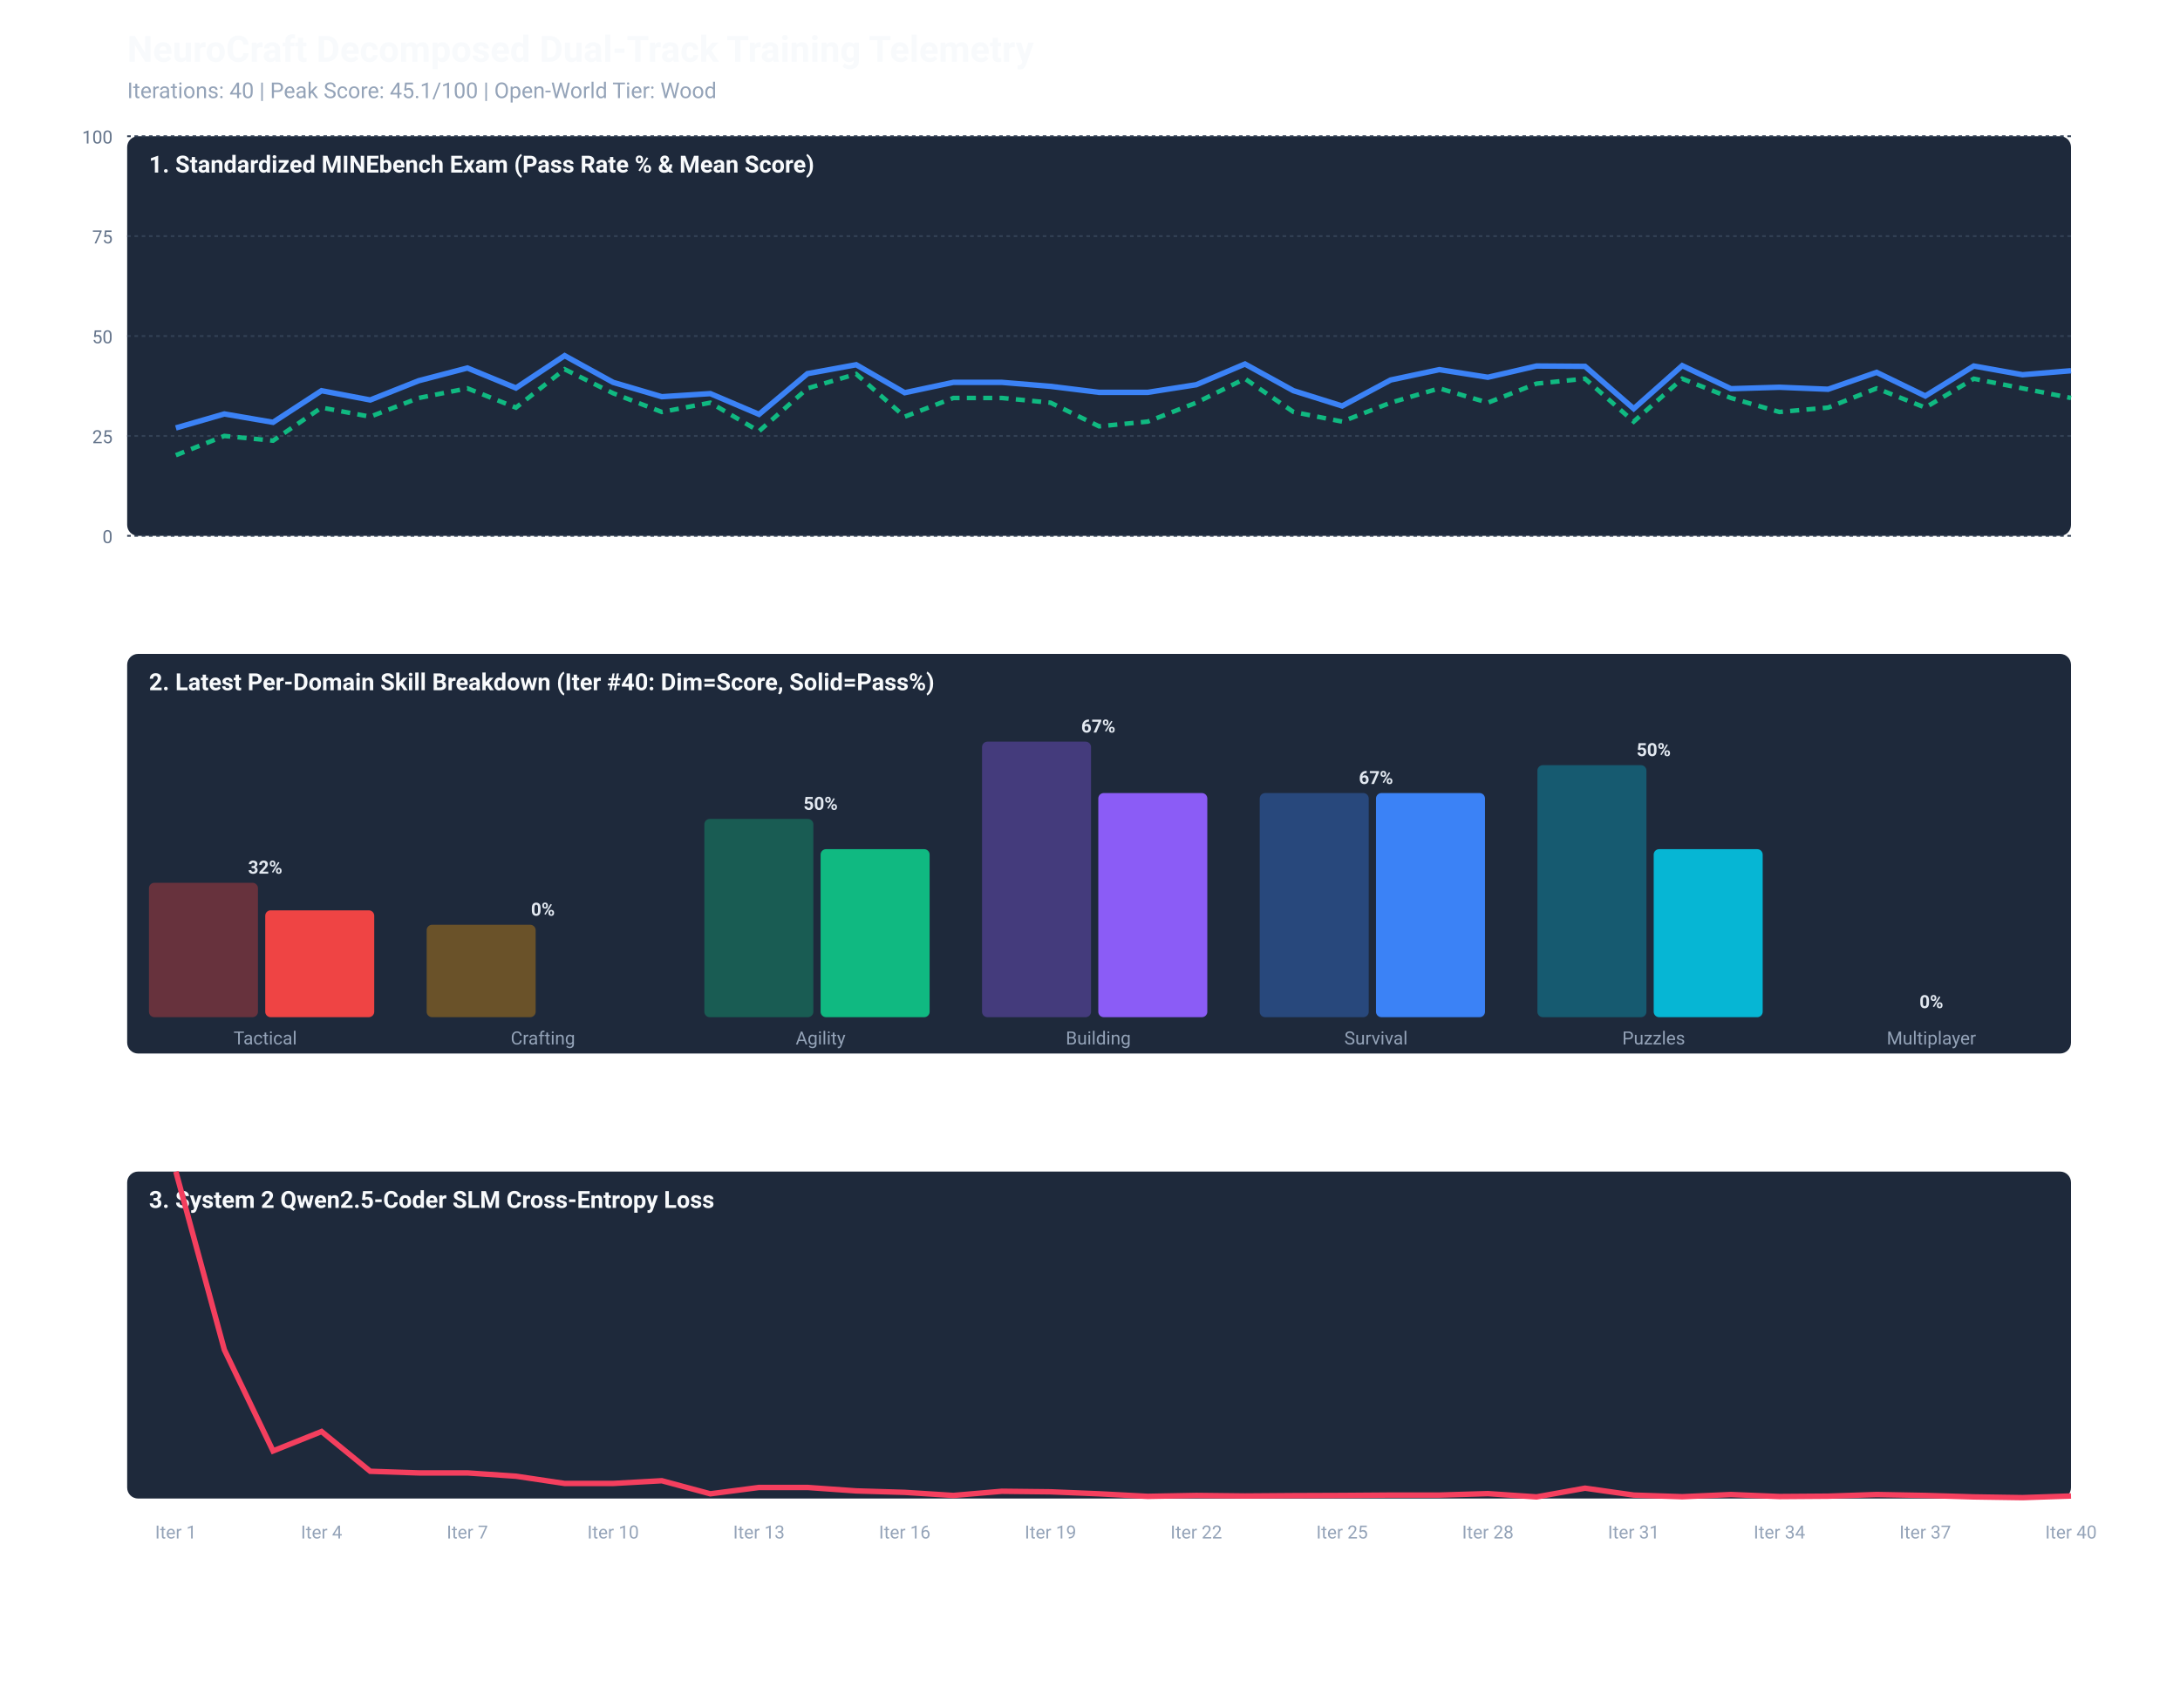
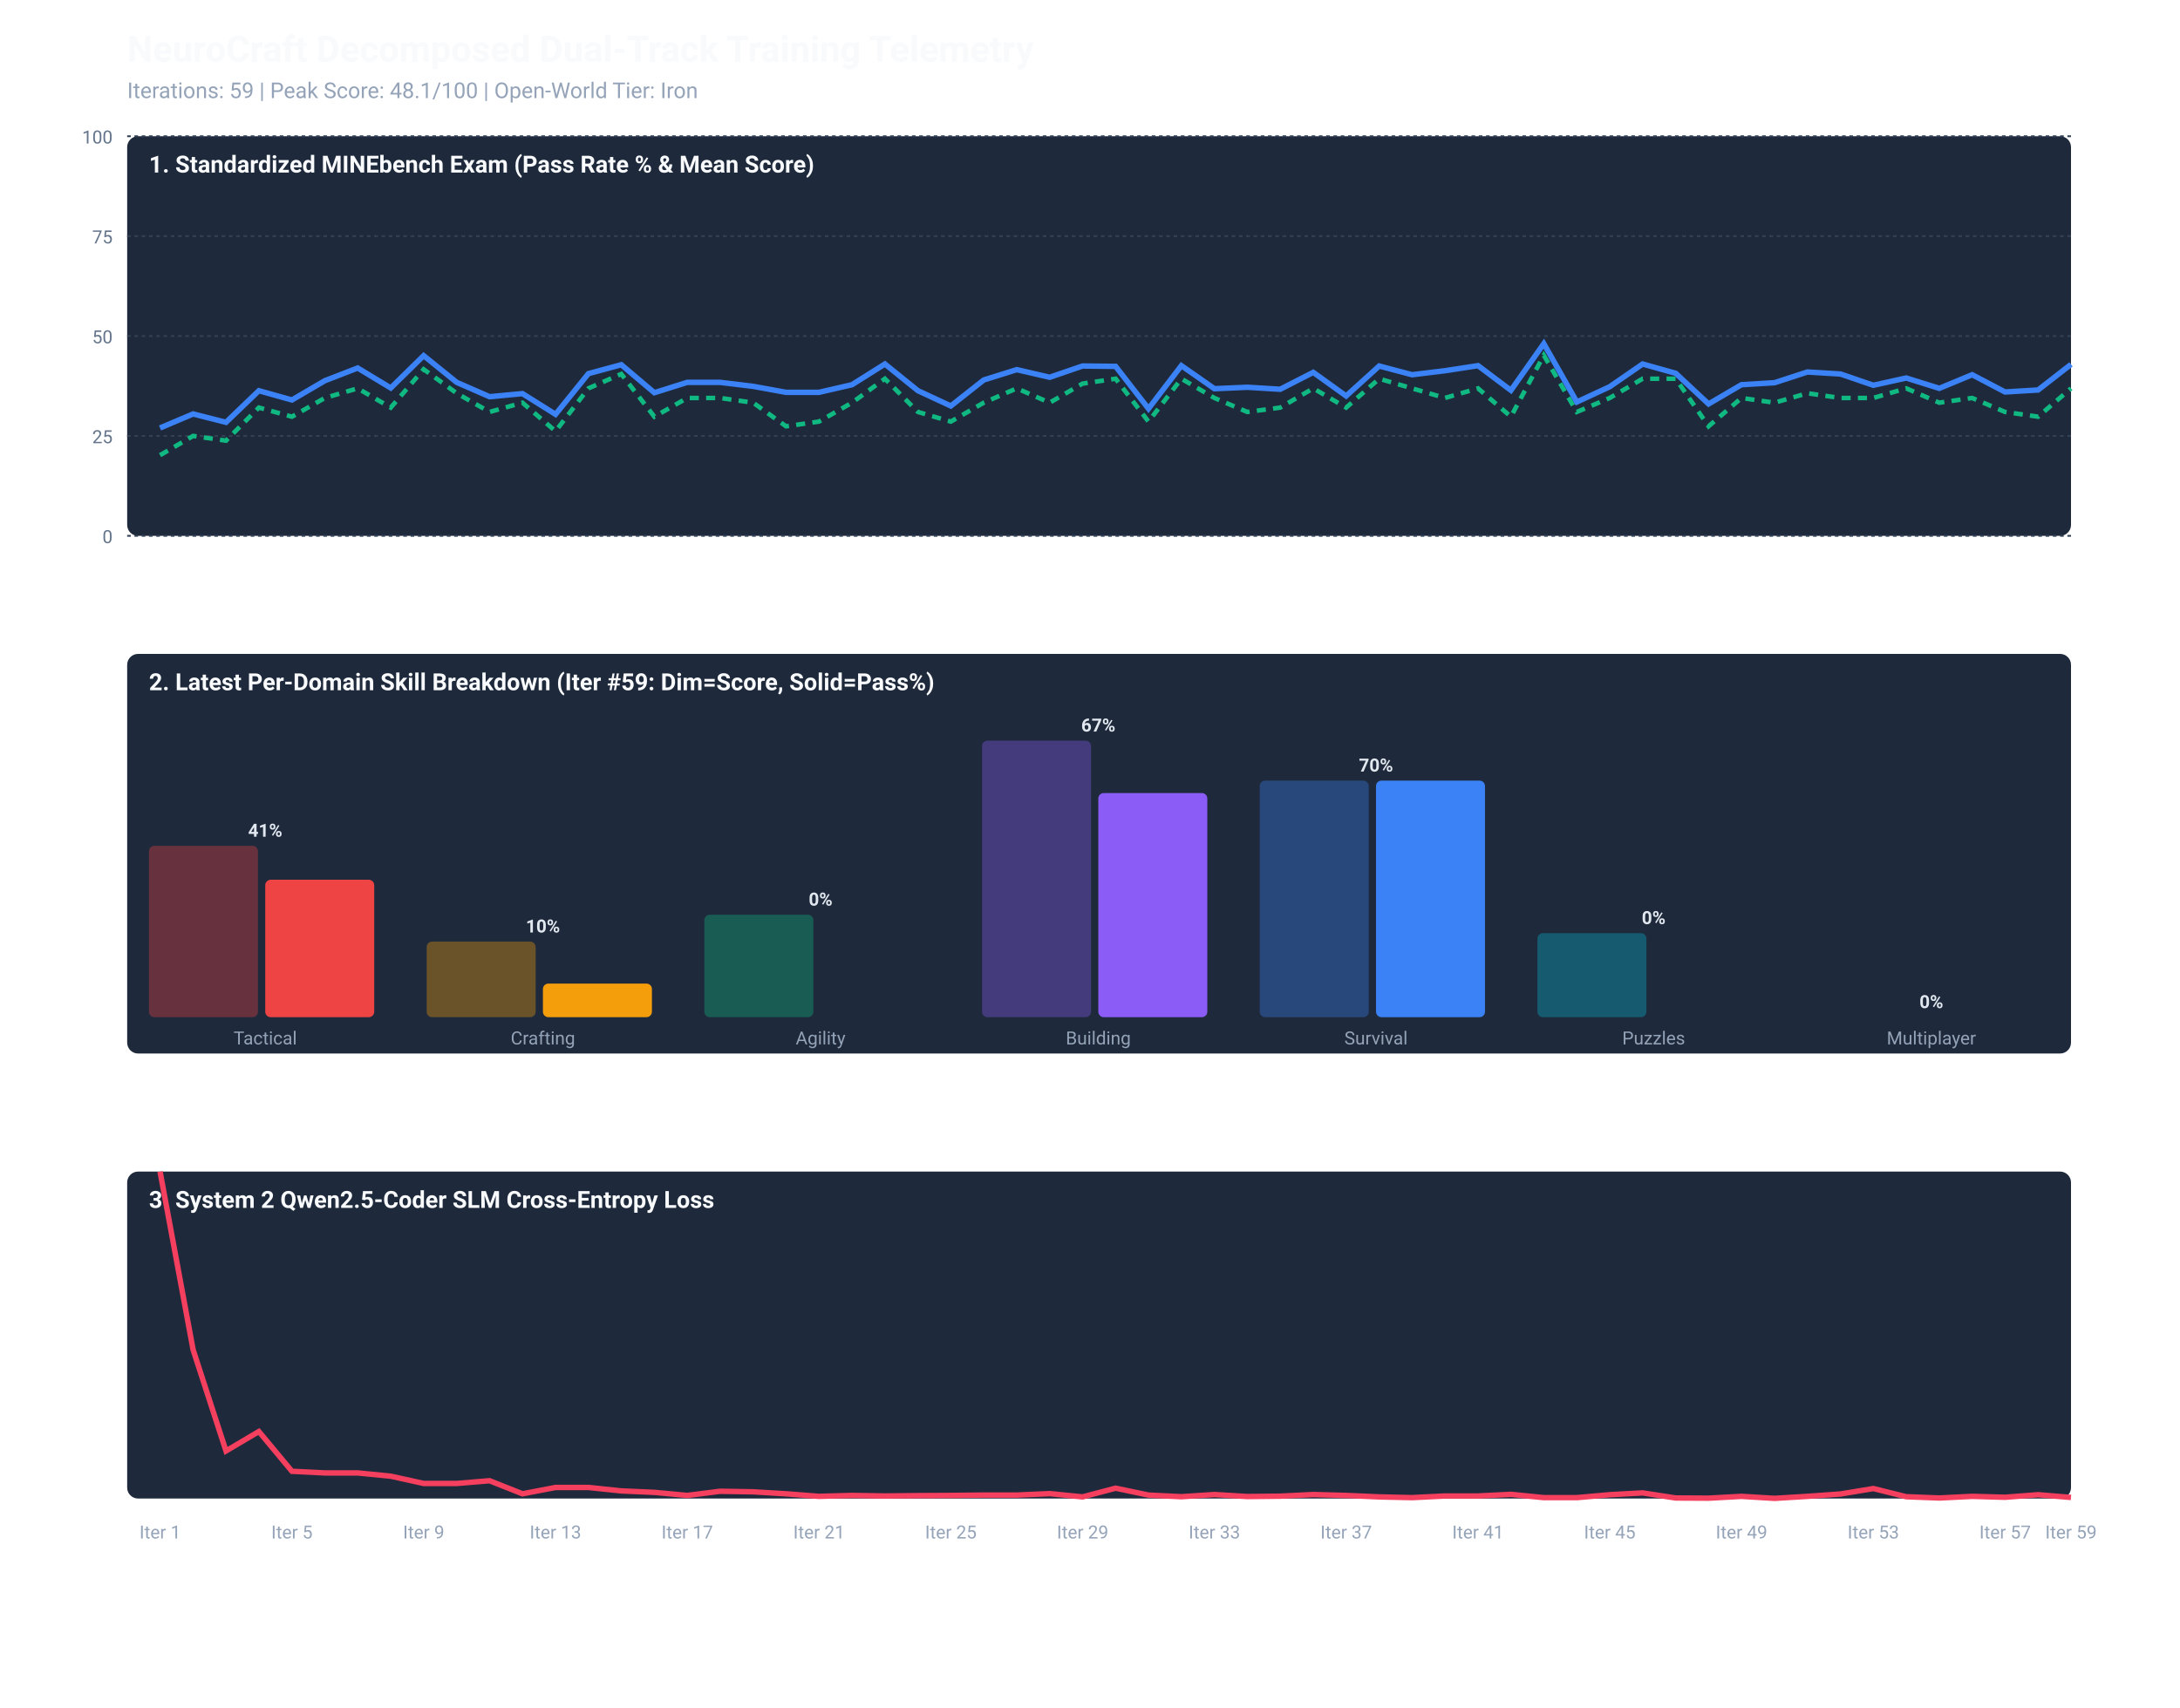
<svg xmlns="http://www.w3.org/2000/svg" viewBox="0 0 1200 940" width="1200" height="940" style="background-color: #0b1120; font-family: -apple-system, BlinkMacSystemFont, 'Segoe UI', Roboto, sans-serif;">
  <text x="70" y="34" fill="#f8fafc" font-size="20" font-weight="bold">NeuroCraft Decomposed Dual-Track Training Telemetry</text>
-   <text x="70" y="54" fill="#94a3b8" font-size="12">Iterations: 40 | Peak Score: 45.1/100 | Open-World Tier: Wood</text>
+   <text x="70" y="54" fill="#94a3b8" font-size="12">Iterations: 59 | Peak Score: 48.1/100 | Open-World Tier: Iron</text>
  <rect x="70" y="75" width="1070" height="220" fill="#1e293b" rx="6" />
  <text x="82" y="95" fill="#f8fafc" font-size="13" font-weight="bold">1. Standardized MINEbench Exam (Pass Rate % &amp; Mean Score)</text>
  <line x1="70" y1="295" x2="1140" y2="295" stroke="#334155" stroke-width="1" stroke-dasharray="2,2" />
  <text x="62" y="299" fill="#64748b" font-size="10" text-anchor="end">0</text>
  <line x1="70" y1="240" x2="1140" y2="240" stroke="#334155" stroke-width="1" stroke-dasharray="2,2" />
  <text x="62" y="244" fill="#64748b" font-size="10" text-anchor="end">25</text>
  <line x1="70" y1="185" x2="1140" y2="185" stroke="#334155" stroke-width="1" stroke-dasharray="2,2" />
  <text x="62" y="189" fill="#64748b" font-size="10" text-anchor="end">50</text>
  <line x1="70" y1="130" x2="1140" y2="130" stroke="#334155" stroke-width="1" stroke-dasharray="2,2" />
  <text x="62" y="134" fill="#64748b" font-size="10" text-anchor="end">75</text>
  <line x1="70" y1="75" x2="1140" y2="75" stroke="#334155" stroke-width="1" stroke-dasharray="2,2" />
  <text x="62" y="79" fill="#64748b" font-size="10" text-anchor="end">100</text>
-   <path d="M 96.8 250.6 L 123.5 240.0 L 150.3 242.6 L 177.0 224.4 L 203.8 229.4 L 230.5 219.1 L 257.3 213.8 L 284.0 224.4 L 310.8 203.3 L 337.5 216.5 L 364.3 226.8 L 391.0 221.7 L 417.8 237.4 L 444.5 213.8 L 471.3 205.9 L 498.0 229.4 L 524.8 219.1 L 551.5 219.1 L 578.3 221.7 L 605.0 234.7 L 631.8 232.1 L 658.5 221.7 L 685.3 208.5 L 712.0 226.8 L 738.8 232.1 L 765.5 221.7 L 792.3 213.8 L 819.0 221.7 L 845.8 211.2 L 872.5 208.5 L 899.3 232.1 L 926.0 208.5 L 952.8 219.1 L 979.5 226.8 L 1006.3 224.4 L 1033.0 213.8 L 1059.8 224.4 L 1086.5 208.5 L 1113.3 213.8 L 1140.0 219.1" fill="none" stroke="#10b981" stroke-width="2.5" stroke-dasharray="5,4" />
-   <path d="M 96.8 235.6 L 123.5 227.9 L 150.3 232.5 L 177.0 215.1 L 203.8 220.2 L 230.5 209.6 L 257.3 202.6 L 284.0 213.6 L 310.8 195.8 L 337.5 210.5 L 364.3 218.4 L 391.0 216.7 L 417.8 228.1 L 444.5 205.7 L 471.3 200.8 L 498.0 216.2 L 524.8 210.5 L 551.5 210.5 L 578.3 212.7 L 605.0 216.0 L 631.8 216.0 L 658.5 211.8 L 685.3 200.4 L 712.0 215.1 L 738.8 223.5 L 765.5 209.2 L 792.3 203.5 L 819.0 207.7 L 845.8 201.5 L 872.5 201.7 L 899.3 225.0 L 926.0 201.3 L 952.8 214.0 L 979.5 213.2 L 1006.3 214.3 L 1033.0 205.0 L 1059.8 218.0 L 1086.5 201.5 L 1113.3 206.3 L 1140.0 204.1" fill="none" stroke="#3b82f6" stroke-width="3" />
+   <path d="M 88.1 250.6 L 106.3 240.0 L 124.4 242.6 L 142.5 224.4 L 160.7 229.4 L 178.8 219.1 L 196.9 213.8 L 215.1 224.4 L 233.2 203.3 L 251.4 216.5 L 269.5 226.8 L 287.6 221.7 L 305.8 237.4 L 323.9 213.8 L 342.0 205.9 L 360.2 229.4 L 378.3 219.1 L 396.4 219.1 L 414.6 221.7 L 432.7 234.7 L 450.8 232.1 L 469.0 221.7 L 487.1 208.5 L 505.3 226.8 L 523.4 232.1 L 541.5 221.7 L 559.7 213.8 L 577.8 221.7 L 595.9 211.2 L 614.1 208.5 L 632.2 232.1 L 650.3 208.5 L 668.5 219.1 L 686.6 226.8 L 704.7 224.4 L 722.9 213.8 L 741.0 224.4 L 759.2 208.5 L 777.3 213.8 L 795.4 219.1 L 813.6 213.8 L 831.7 229.4 L 849.8 195.6 L 868.0 226.8 L 886.1 219.1 L 904.2 208.5 L 922.4 208.5 L 940.5 234.7 L 958.6 219.1 L 976.8 221.7 L 994.9 216.5 L 1013.1 219.1 L 1031.2 219.1 L 1049.3 213.8 L 1067.5 221.7 L 1085.6 219.1 L 1103.7 226.8 L 1121.9 229.4 L 1140.0 213.8" fill="none" stroke="#10b981" stroke-width="2.5" stroke-dasharray="5,4" />
+   <path d="M 88.1 235.6 L 106.3 227.9 L 124.4 232.5 L 142.5 215.1 L 160.7 220.2 L 178.8 209.6 L 196.9 202.6 L 215.1 213.6 L 233.2 195.8 L 251.4 210.5 L 269.5 218.4 L 287.6 216.7 L 305.8 228.1 L 323.9 205.7 L 342.0 200.8 L 360.2 216.2 L 378.3 210.5 L 396.4 210.5 L 414.6 212.7 L 432.7 216.0 L 450.8 216.0 L 469.0 211.8 L 487.1 200.4 L 505.3 215.1 L 523.4 223.5 L 541.5 209.2 L 559.7 203.5 L 577.8 207.7 L 595.9 201.5 L 614.1 201.7 L 632.2 225.0 L 650.3 201.3 L 668.5 214.0 L 686.6 213.2 L 704.7 214.3 L 722.9 205.0 L 741.0 218.0 L 759.2 201.5 L 777.3 206.3 L 795.4 204.1 L 813.6 201.3 L 831.7 214.9 L 849.8 189.2 L 868.0 221.3 L 886.1 212.9 L 904.2 200.4 L 922.4 205.5 L 940.5 222.4 L 958.6 211.8 L 976.8 210.7 L 994.9 204.8 L 1013.1 205.9 L 1031.2 212.1 L 1049.3 208.1 L 1067.5 213.8 L 1085.6 206.3 L 1103.7 215.8 L 1121.9 214.7 L 1140.0 200.6" fill="none" stroke="#3b82f6" stroke-width="3" />
  <rect x="70" y="360" width="1070" height="220" fill="#1e293b" rx="6" />
-   <text x="82" y="380" fill="#f8fafc" font-size="13" font-weight="bold">2. Latest Per-Domain Skill Breakdown (Iter #40: Dim=Score, Solid=Pass%)</text>
-   <rect x="82" y="486" width="60" height="74" fill="#ef4444" fill-opacity="0.35" rx="3" />
-   <rect x="146" y="501.17" width="60" height="58.83" fill="#ef4444" rx="3" />
-   <text x="146" y="481" fill="#e2e8f0" font-size="10" font-weight="bold" text-anchor="middle">32%</text>
+   <text x="82" y="380" fill="#f8fafc" font-size="13" font-weight="bold">2. Latest Per-Domain Skill Breakdown (Iter #59: Dim=Score, Solid=Pass%)</text>
+   <rect x="82" y="465.65" width="60" height="94.35" fill="#ef4444" fill-opacity="0.35" rx="3" />
+   <rect x="146" y="484.335" width="60" height="75.665" fill="#ef4444" rx="3" />
+   <text x="146" y="460.65" fill="#e2e8f0" font-size="10" font-weight="bold" text-anchor="middle">41%</text>
  <text x="146" y="575" fill="#94a3b8" font-size="10" text-anchor="middle">Tactical</text>
-   <rect x="234.857" y="509.125" width="60" height="50.875" fill="#f59e0b" fill-opacity="0.35" rx="3" />
-   <rect x="298.857" y="560" width="60" height="0" fill="#f59e0b" rx="3" />
-   <text x="298.857" y="504.125" fill="#e2e8f0" font-size="10" font-weight="bold" text-anchor="middle">0%</text>
+   <rect x="234.857" y="518.375" width="60" height="41.625" fill="#f59e0b" fill-opacity="0.35" rx="3" />
+   <rect x="298.857" y="541.5" width="60" height="18.5" fill="#f59e0b" rx="3" />
+   <text x="298.857" y="513.375" fill="#e2e8f0" font-size="10" font-weight="bold" text-anchor="middle">10%</text>
  <text x="298.857" y="575" fill="#94a3b8" font-size="10" text-anchor="middle">Crafting</text>
-   <rect x="387.714" y="450.85" width="60" height="109.15" fill="#10b981" fill-opacity="0.35" rx="3" />
-   <rect x="451.714" y="467.5" width="60" height="92.5" fill="#10b981" rx="3" />
-   <text x="451.714" y="445.85" fill="#e2e8f0" font-size="10" font-weight="bold" text-anchor="middle">50%</text>
+   <rect x="387.714" y="503.575" width="60" height="56.425" fill="#10b981" fill-opacity="0.35" rx="3" />
+   <rect x="451.714" y="560" width="60" height="0" fill="#10b981" rx="3" />
+   <text x="451.714" y="498.575" fill="#e2e8f0" font-size="10" font-weight="bold" text-anchor="middle">0%</text>
  <text x="451.714" y="575" fill="#94a3b8" font-size="10" text-anchor="middle">Agility</text>
-   <rect x="540.571" y="408.3" width="60" height="151.7" fill="#8b5cf6" fill-opacity="0.35" rx="3" />
+   <rect x="540.571" y="407.745" width="60" height="152.255" fill="#8b5cf6" fill-opacity="0.35" rx="3" />
  <rect x="604.571" y="436.605" width="60" height="123.395" fill="#8b5cf6" rx="3" />
-   <text x="604.571" y="403.3" fill="#e2e8f0" font-size="10" font-weight="bold" text-anchor="middle">67%</text>
+   <text x="604.571" y="402.745" fill="#e2e8f0" font-size="10" font-weight="bold" text-anchor="middle">67%</text>
  <text x="604.571" y="575" fill="#94a3b8" font-size="10" text-anchor="middle">Building</text>
-   <rect x="693.429" y="436.605" width="60" height="123.395" fill="#3b82f6" fill-opacity="0.35" rx="3" />
-   <rect x="757.429" y="436.605" width="60" height="123.395" fill="#3b82f6" rx="3" />
-   <text x="757.429" y="431.605" fill="#e2e8f0" font-size="10" font-weight="bold" text-anchor="middle">67%</text>
+   <rect x="693.429" y="429.76" width="60" height="130.24" fill="#3b82f6" fill-opacity="0.35" rx="3" />
+   <rect x="757.429" y="429.76" width="60" height="130.24" fill="#3b82f6" rx="3" />
+   <text x="757.429" y="424.76" fill="#e2e8f0" font-size="10" font-weight="bold" text-anchor="middle">70%</text>
  <text x="757.429" y="575" fill="#94a3b8" font-size="10" text-anchor="middle">Survival</text>
-   <rect x="846.286" y="421.25" width="60" height="138.75" fill="#06b6d4" fill-opacity="0.35" rx="3" />
-   <rect x="910.286" y="467.5" width="60" height="92.5" fill="#06b6d4" rx="3" />
-   <text x="910.286" y="416.25" fill="#e2e8f0" font-size="10" font-weight="bold" text-anchor="middle">50%</text>
+   <rect x="846.286" y="513.75" width="60" height="46.25" fill="#06b6d4" fill-opacity="0.35" rx="3" />
+   <rect x="910.286" y="560" width="60" height="0" fill="#06b6d4" rx="3" />
+   <text x="910.286" y="508.75" fill="#e2e8f0" font-size="10" font-weight="bold" text-anchor="middle">0%</text>
  <text x="910.286" y="575" fill="#94a3b8" font-size="10" text-anchor="middle">Puzzles</text>
  <rect x="999.143" y="560" width="60" height="0" fill="#ec4899" fill-opacity="0.35" rx="3" />
  <rect x="1063.143" y="560" width="60" height="0" fill="#ec4899" rx="3" />
  <text x="1063.143" y="555" fill="#e2e8f0" font-size="10" font-weight="bold" text-anchor="middle">0%</text>
  <text x="1063.143" y="575" fill="#94a3b8" font-size="10" text-anchor="middle">Multiplayer</text>
  <rect x="70" y="645" width="1070" height="180" fill="#1e293b" rx="6" />
  <text x="82" y="665" fill="#f8fafc" font-size="13" font-weight="bold">3. System 2 Qwen2.5-Coder SLM Cross-Entropy Loss</text>
-   <path d="M 96.8 645.0 L 123.5 743.1 L 150.3 798.8 L 177.0 788.1 L 203.8 810.0 L 230.5 810.9 L 257.3 810.9 L 284.0 812.7 L 310.8 816.7 L 337.5 816.7 L 364.3 815.2 L 391.0 822.4 L 417.8 818.9 L 444.5 818.9 L 471.3 820.8 L 498.0 821.6 L 524.8 823.3 L 551.5 821.0 L 578.3 821.3 L 605.0 822.4 L 631.8 823.8 L 658.5 823.3 L 685.3 823.6 L 712.0 823.4 L 738.8 823.3 L 765.5 823.1 L 792.3 823.1 L 819.0 822.3 L 845.8 824.1 L 872.5 819.3 L 899.3 823.1 L 926.0 824.0 L 952.8 822.8 L 979.5 823.9 L 1006.3 823.7 L 1033.0 822.8 L 1059.8 823.3 L 1086.5 824.1 L 1113.3 824.5 L 1140.0 823.6" fill="none" stroke="#f43f5e" stroke-width="3" />
-   <text x="96.75" y="847" fill="#94a3b8" font-size="10" text-anchor="middle">Iter 1</text>
-   <text x="177" y="847" fill="#94a3b8" font-size="10" text-anchor="middle">Iter 4</text>
-   <text x="257.25" y="847" fill="#94a3b8" font-size="10" text-anchor="middle">Iter 7</text>
-   <text x="337.5" y="847" fill="#94a3b8" font-size="10" text-anchor="middle">Iter 10</text>
-   <text x="417.75" y="847" fill="#94a3b8" font-size="10" text-anchor="middle">Iter 13</text>
-   <text x="498" y="847" fill="#94a3b8" font-size="10" text-anchor="middle">Iter 16</text>
-   <text x="578.25" y="847" fill="#94a3b8" font-size="10" text-anchor="middle">Iter 19</text>
-   <text x="658.5" y="847" fill="#94a3b8" font-size="10" text-anchor="middle">Iter 22</text>
-   <text x="738.75" y="847" fill="#94a3b8" font-size="10" text-anchor="middle">Iter 25</text>
-   <text x="819" y="847" fill="#94a3b8" font-size="10" text-anchor="middle">Iter 28</text>
-   <text x="899.25" y="847" fill="#94a3b8" font-size="10" text-anchor="middle">Iter 31</text>
-   <text x="979.5" y="847" fill="#94a3b8" font-size="10" text-anchor="middle">Iter 34</text>
-   <text x="1059.75" y="847" fill="#94a3b8" font-size="10" text-anchor="middle">Iter 37</text>
-   <text x="1140" y="847" fill="#94a3b8" font-size="10" text-anchor="middle">Iter 40</text>
+   <path d="M 88.1 645.0 L 106.3 743.1 L 124.4 798.8 L 142.5 788.1 L 160.7 810.0 L 178.8 810.9 L 196.9 810.9 L 215.1 812.7 L 233.2 816.7 L 251.4 816.7 L 269.5 815.2 L 287.6 822.4 L 305.8 818.9 L 323.9 818.9 L 342.0 820.8 L 360.2 821.6 L 378.3 823.3 L 396.4 821.0 L 414.6 821.3 L 432.7 822.4 L 450.8 823.8 L 469.0 823.3 L 487.1 823.6 L 505.3 823.4 L 523.4 823.3 L 541.5 823.1 L 559.7 823.1 L 577.8 822.3 L 595.9 824.1 L 614.1 819.3 L 632.2 823.1 L 650.3 824.0 L 668.5 822.8 L 686.6 823.9 L 704.7 823.7 L 722.9 822.8 L 741.0 823.3 L 759.2 824.1 L 777.3 824.5 L 795.4 823.6 L 813.6 823.6 L 831.7 822.7 L 849.8 824.5 L 868.0 824.5 L 886.1 822.9 L 904.2 821.9 L 922.4 824.7 L 940.5 824.8 L 958.6 823.8 L 976.8 824.9 L 994.9 823.8 L 1013.1 822.5 L 1031.2 819.5 L 1049.3 824.0 L 1067.5 824.7 L 1085.6 823.8 L 1103.7 824.3 L 1121.9 822.9 L 1140.0 824.4" fill="none" stroke="#f43f5e" stroke-width="3" />
+   <text x="88.136" y="847" fill="#94a3b8" font-size="10" text-anchor="middle">Iter 1</text>
+   <text x="160.678" y="847" fill="#94a3b8" font-size="10" text-anchor="middle">Iter 5</text>
+   <text x="233.22" y="847" fill="#94a3b8" font-size="10" text-anchor="middle">Iter 9</text>
+   <text x="305.763" y="847" fill="#94a3b8" font-size="10" text-anchor="middle">Iter 13</text>
+   <text x="378.305" y="847" fill="#94a3b8" font-size="10" text-anchor="middle">Iter 17</text>
+   <text x="450.847" y="847" fill="#94a3b8" font-size="10" text-anchor="middle">Iter 21</text>
+   <text x="523.39" y="847" fill="#94a3b8" font-size="10" text-anchor="middle">Iter 25</text>
+   <text x="595.932" y="847" fill="#94a3b8" font-size="10" text-anchor="middle">Iter 29</text>
+   <text x="668.475" y="847" fill="#94a3b8" font-size="10" text-anchor="middle">Iter 33</text>
+   <text x="741.017" y="847" fill="#94a3b8" font-size="10" text-anchor="middle">Iter 37</text>
+   <text x="813.559" y="847" fill="#94a3b8" font-size="10" text-anchor="middle">Iter 41</text>
+   <text x="886.102" y="847" fill="#94a3b8" font-size="10" text-anchor="middle">Iter 45</text>
+   <text x="958.644" y="847" fill="#94a3b8" font-size="10" text-anchor="middle">Iter 49</text>
+   <text x="1031.186" y="847" fill="#94a3b8" font-size="10" text-anchor="middle">Iter 53</text>
+   <text x="1103.729" y="847" fill="#94a3b8" font-size="10" text-anchor="middle">Iter 57</text>
+   <text x="1140" y="847" fill="#94a3b8" font-size="10" text-anchor="middle">Iter 59</text>
</svg>
